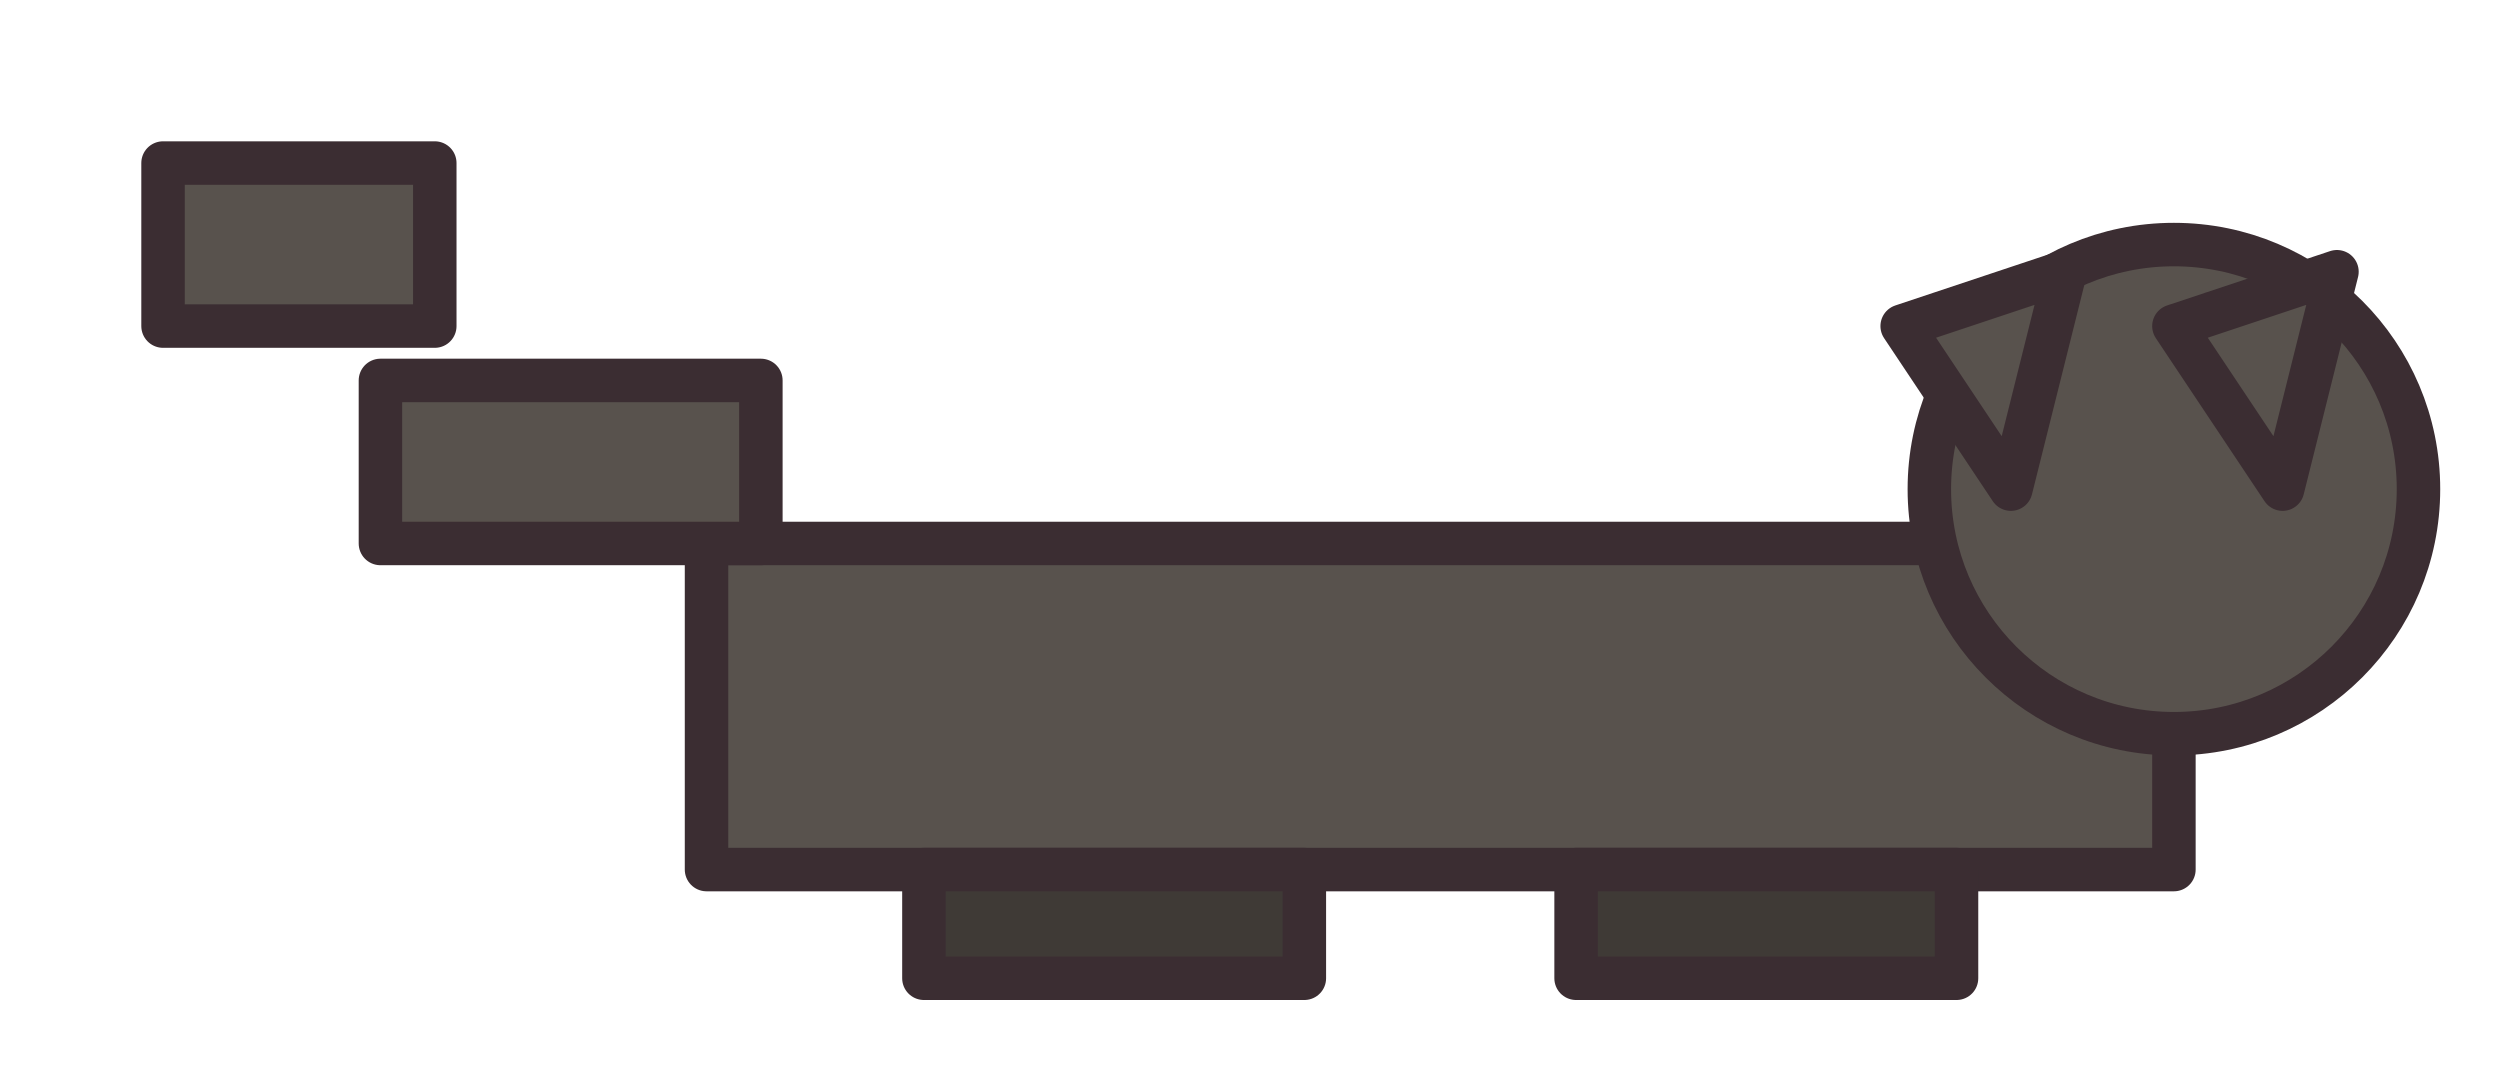
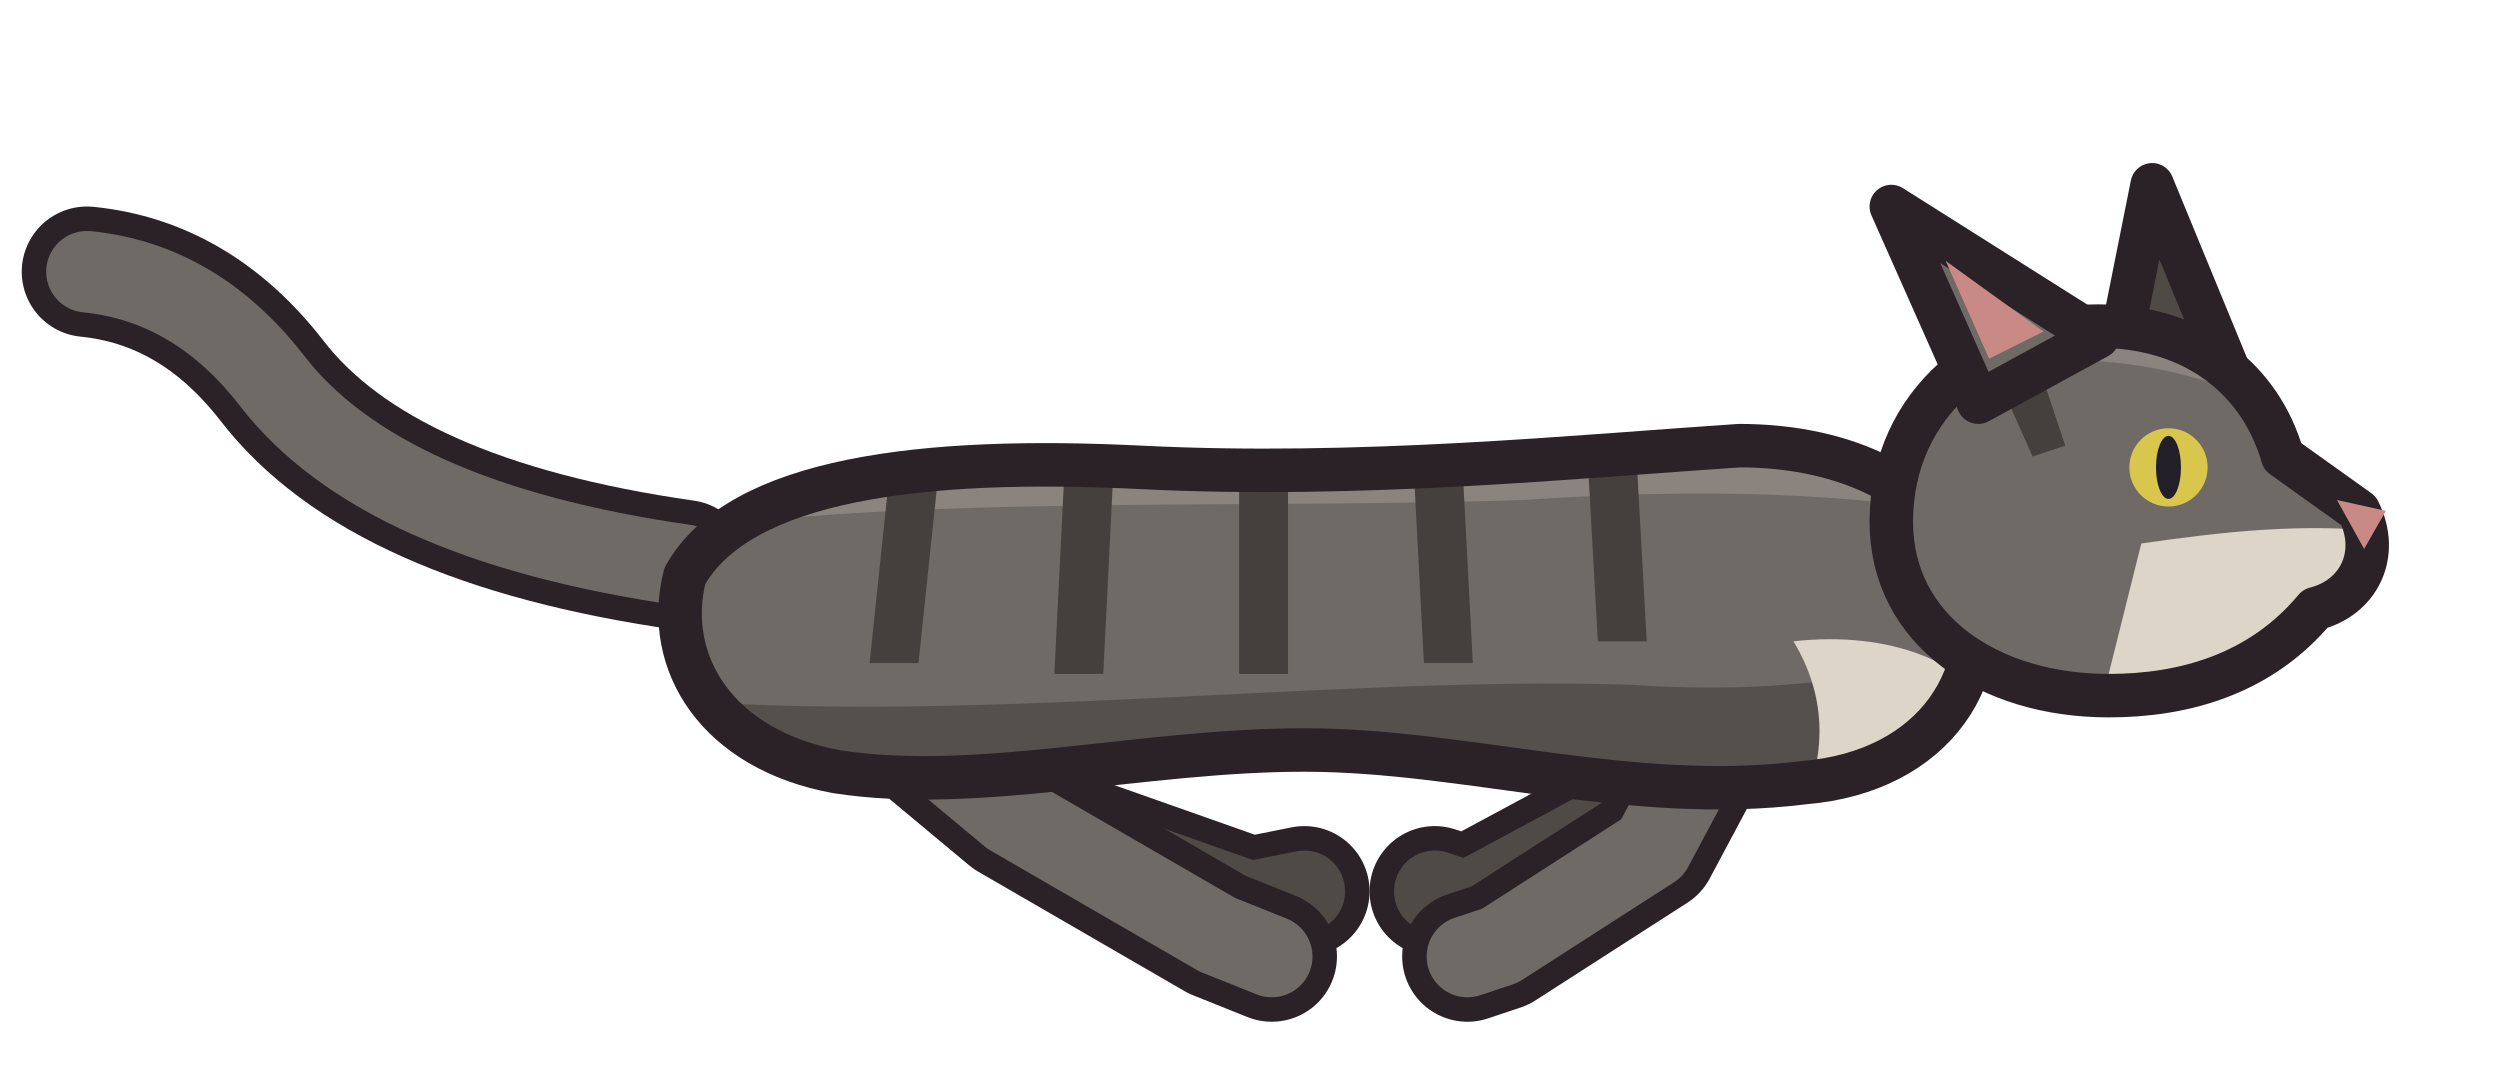
- <svg xmlns="http://www.w3.org/2000/svg" width="46" height="20" viewBox="0 0 46 20" shape-rendering="geometricPrecision" stroke="#3b2d32" stroke-width="0.8" stroke-linejoin="round" stroke-linecap="round">
-   <rect x="13" y="10" width="27" height="6" fill="#58524d" />
-   <circle cx="40" cy="9" r="4.5" fill="#58524d" />
-   <path d="M43 5 L42 9 L40 6 Z" fill="#58524d" />
-   <path d="M38 5 L37 9 L35 6 Z" fill="#58524d" />
-   <rect x="7" y="7" width="7" height="3" fill="#58524d" />
-   <rect x="3" y="3" width="5" height="3" fill="#58524d" />
-   <rect x="29" y="16" width="7" height="2" fill="#3f3a36" />
-   <rect x="17" y="16" width="7" height="2" fill="#3f3a36" />
+ <svg xmlns="http://www.w3.org/2000/svg" width="46" height="20" viewBox="0 0 46 20" shape-rendering="geometricPrecision" stroke="#2a2226" stroke-width="0.8" stroke-linejoin="round" stroke-linecap="round">
+   <path d="M12.6 10.4 Q7 9.6 5 7 Q3.6 5.2 1.6 5" fill="none" stroke-width="2.40" />
+   <path d="M12.6 10.4 Q7 9.6 5 7 Q3.6 5.2 1.6 5" fill="none" stroke="#6f6a66" stroke-width="1.50" />
+   <path d="M16.4 12.6 L19.6 15.4 L23 16.6 L24 16.4" fill="none" stroke-width="2.40" />
+   <path d="M16.4 12.6 L19.6 15.4 L23 16.6 L24 16.4" fill="none" stroke="#504a46" stroke-width="1.50" />
+   <path d="M31 12.6 L29.6 15.2 L27 16.6 L26.4 16.4" fill="none" stroke-width="2.40" />
+   <path d="M31 12.6 L29.6 15.2 L27 16.6 L26.4 16.4" fill="none" stroke="#504a46" stroke-width="1.50" />
+   <path d="M15 12 L18.6 15 L22.4 17.2 L23.4 17.6" fill="none" stroke-width="2.40" />
+   <path d="M15 12 L18.6 15 L22.4 17.2 L23.4 17.6" fill="none" stroke="#6f6a66" stroke-width="1.50" />
+   <path d="M32 12.6 L30.4 15.6 L27.6 17.4 L27 17.6" fill="none" stroke-width="2.40" />
+   <path d="M32 12.6 L30.4 15.6 L27.6 17.4 L27 17.6" fill="none" stroke="#6f6a66" stroke-width="1.50" />
+   <clipPath id="cat-body">
+     <path d="M12.6 10.6 C13.6 8.8 17 8.4 21 8.6 C25 8.8 29 8.4 32 8.2 C34 8.2 35.6 9 36.2 10.4 C36.8 12.4 35.6 14.2 33.2 14.4 C30 14.8 27 13.8 24 13.8 C21 13.8 18 14.6 15.4 14.2 C13.2 13.8 12.2 12.2 12.6 10.6 Z" />
+   </clipPath>
+   <path d="M12.6 10.6 C13.6 8.8 17 8.4 21 8.6 C25 8.8 29 8.4 32 8.2 C34 8.2 35.6 9 36.2 10.4 C36.8 12.4 35.6 14.2 33.2 14.4 C30 14.8 27 13.8 24 13.8 C21 13.8 18 14.6 15.4 14.2 C13.2 13.8 12.2 12.2 12.6 10.6 Z" fill="#6f6a66" stroke="none" />
+   <g clip-path="url(#cat-body)" stroke="none">
+     <path d="M10 12.6 C16 13.6 24 12.4 30 12.6 C33 12.8 35 12.4 38 11.6 L38 17 L10 17 Z" fill="#55504c" />
+     <path d="M10 10.2 C15 9 22 9.4 28 9.2 C31 9 34 9 37 9.6 L37 5 L10 5 Z" fill="#8b847e" />
+     <path d="M33 11.8 C34.8 11.6 36.2 12.2 36.8 13.2 C36 14.2 34.6 14.8 33.2 14.8 C33.6 13.8 33.6 12.8 33 11.8 Z" fill="#ddd5c8" />
+     <path d="M16.4 8.4 L16 12.2 L16.9 12.2 L17.3 8.4 Z" fill="#45403d" />
+     <path d="M19.6 8.4 L19.4 12.4 L20.3 12.4 L20.5 8.4 Z" fill="#45403d" />
+     <path d="M22.8 8.4 L22.8 12.4 L23.7 12.4 L23.7 8.4 Z" fill="#45403d" />
+     <path d="M26 8.4 L26.2 12.2 L27.1 12.2 L26.9 8.4 Z" fill="#45403d" />
+     <path d="M29.2 8.2 L29.4 11.8 L30.3 11.8 L30.1 8.2 Z" fill="#45403d" />
+   </g>
+   <path d="M12.6 10.6 C13.6 8.8 17 8.4 21 8.6 C25 8.8 29 8.4 32 8.2 C34 8.2 35.6 9 36.2 10.4 C36.8 12.4 35.6 14.2 33.2 14.4 C30 14.8 27 13.8 24 13.8 C21 13.8 18 14.6 15.4 14.2 C13.2 13.8 12.2 12.2 12.6 10.6 Z" fill="none" />
+   <path d="M39 6.4 L39.6 3.4 L41 6.8 Z" fill="#504a46" />
+   <clipPath id="cat-head">
+     <path d="M34.8 9.6 C34.8 7.4 36.6 6 38.6 6 C40.4 6 41.6 7 42 8.4 L43.4 9.4 C43.8 10.2 43.4 11 42.6 11.2 C41.6 12.4 40.2 12.8 38.8 12.8 C36.6 12.8 34.8 11.6 34.8 9.6 Z" />
+   </clipPath>
+   <path d="M34.8 9.6 C34.8 7.4 36.6 6 38.6 6 C40.4 6 41.6 7 42 8.4 L43.4 9.4 C43.8 10.2 43.4 11 42.6 11.2 C41.6 12.4 40.2 12.8 38.8 12.8 C36.6 12.8 34.8 11.6 34.8 9.6 Z" fill="#6f6a66" stroke="none" />
+   <g clip-path="url(#cat-head)" stroke="none">
+     <path d="M33 8.6 C35 6.4 39 6 42 7.6 L42 4 L33 4 Z" fill="#8b847e" />
+     <path d="M39.4 10 C40.8 9.8 42.4 9.6 44 9.8 L44 14 L38.4 14 Z" fill="#ddd5c8" />
+     <path d="M36.6 6.6 L37.4 8.4 L38 8.2 L37.4 6.4 Z" fill="#45403d" />
+   </g>
+   <path d="M34.8 9.6 C34.8 7.4 36.6 6 38.6 6 C40.4 6 41.6 7 42 8.4 L43.4 9.4 C43.8 10.2 43.4 11 42.6 11.2 C41.6 12.4 40.2 12.8 38.8 12.8 C36.6 12.8 34.8 11.6 34.8 9.6 Z" fill="none" />
+   <path d="M36.4 7.4 L34.8 3.8 L38.6 6.2 Z" fill="#6f6a66" />
+   <path d="M36.6 6.6 L35.8 4.8 L37.6 6.1 Z" fill="#c98a86" stroke="none" />
+   <circle cx="39.9" cy="8.6" r="0.72" fill="#d9c64c" stroke="none" />
+   <ellipse cx="39.9" cy="8.6" rx="0.23" ry="0.58" fill="#221f28" stroke="none" />
+   <path d="M43 9.2 L43.9 9.4 L43.5 10.1 Z" fill="#c98a86" stroke="none" />
</svg>
